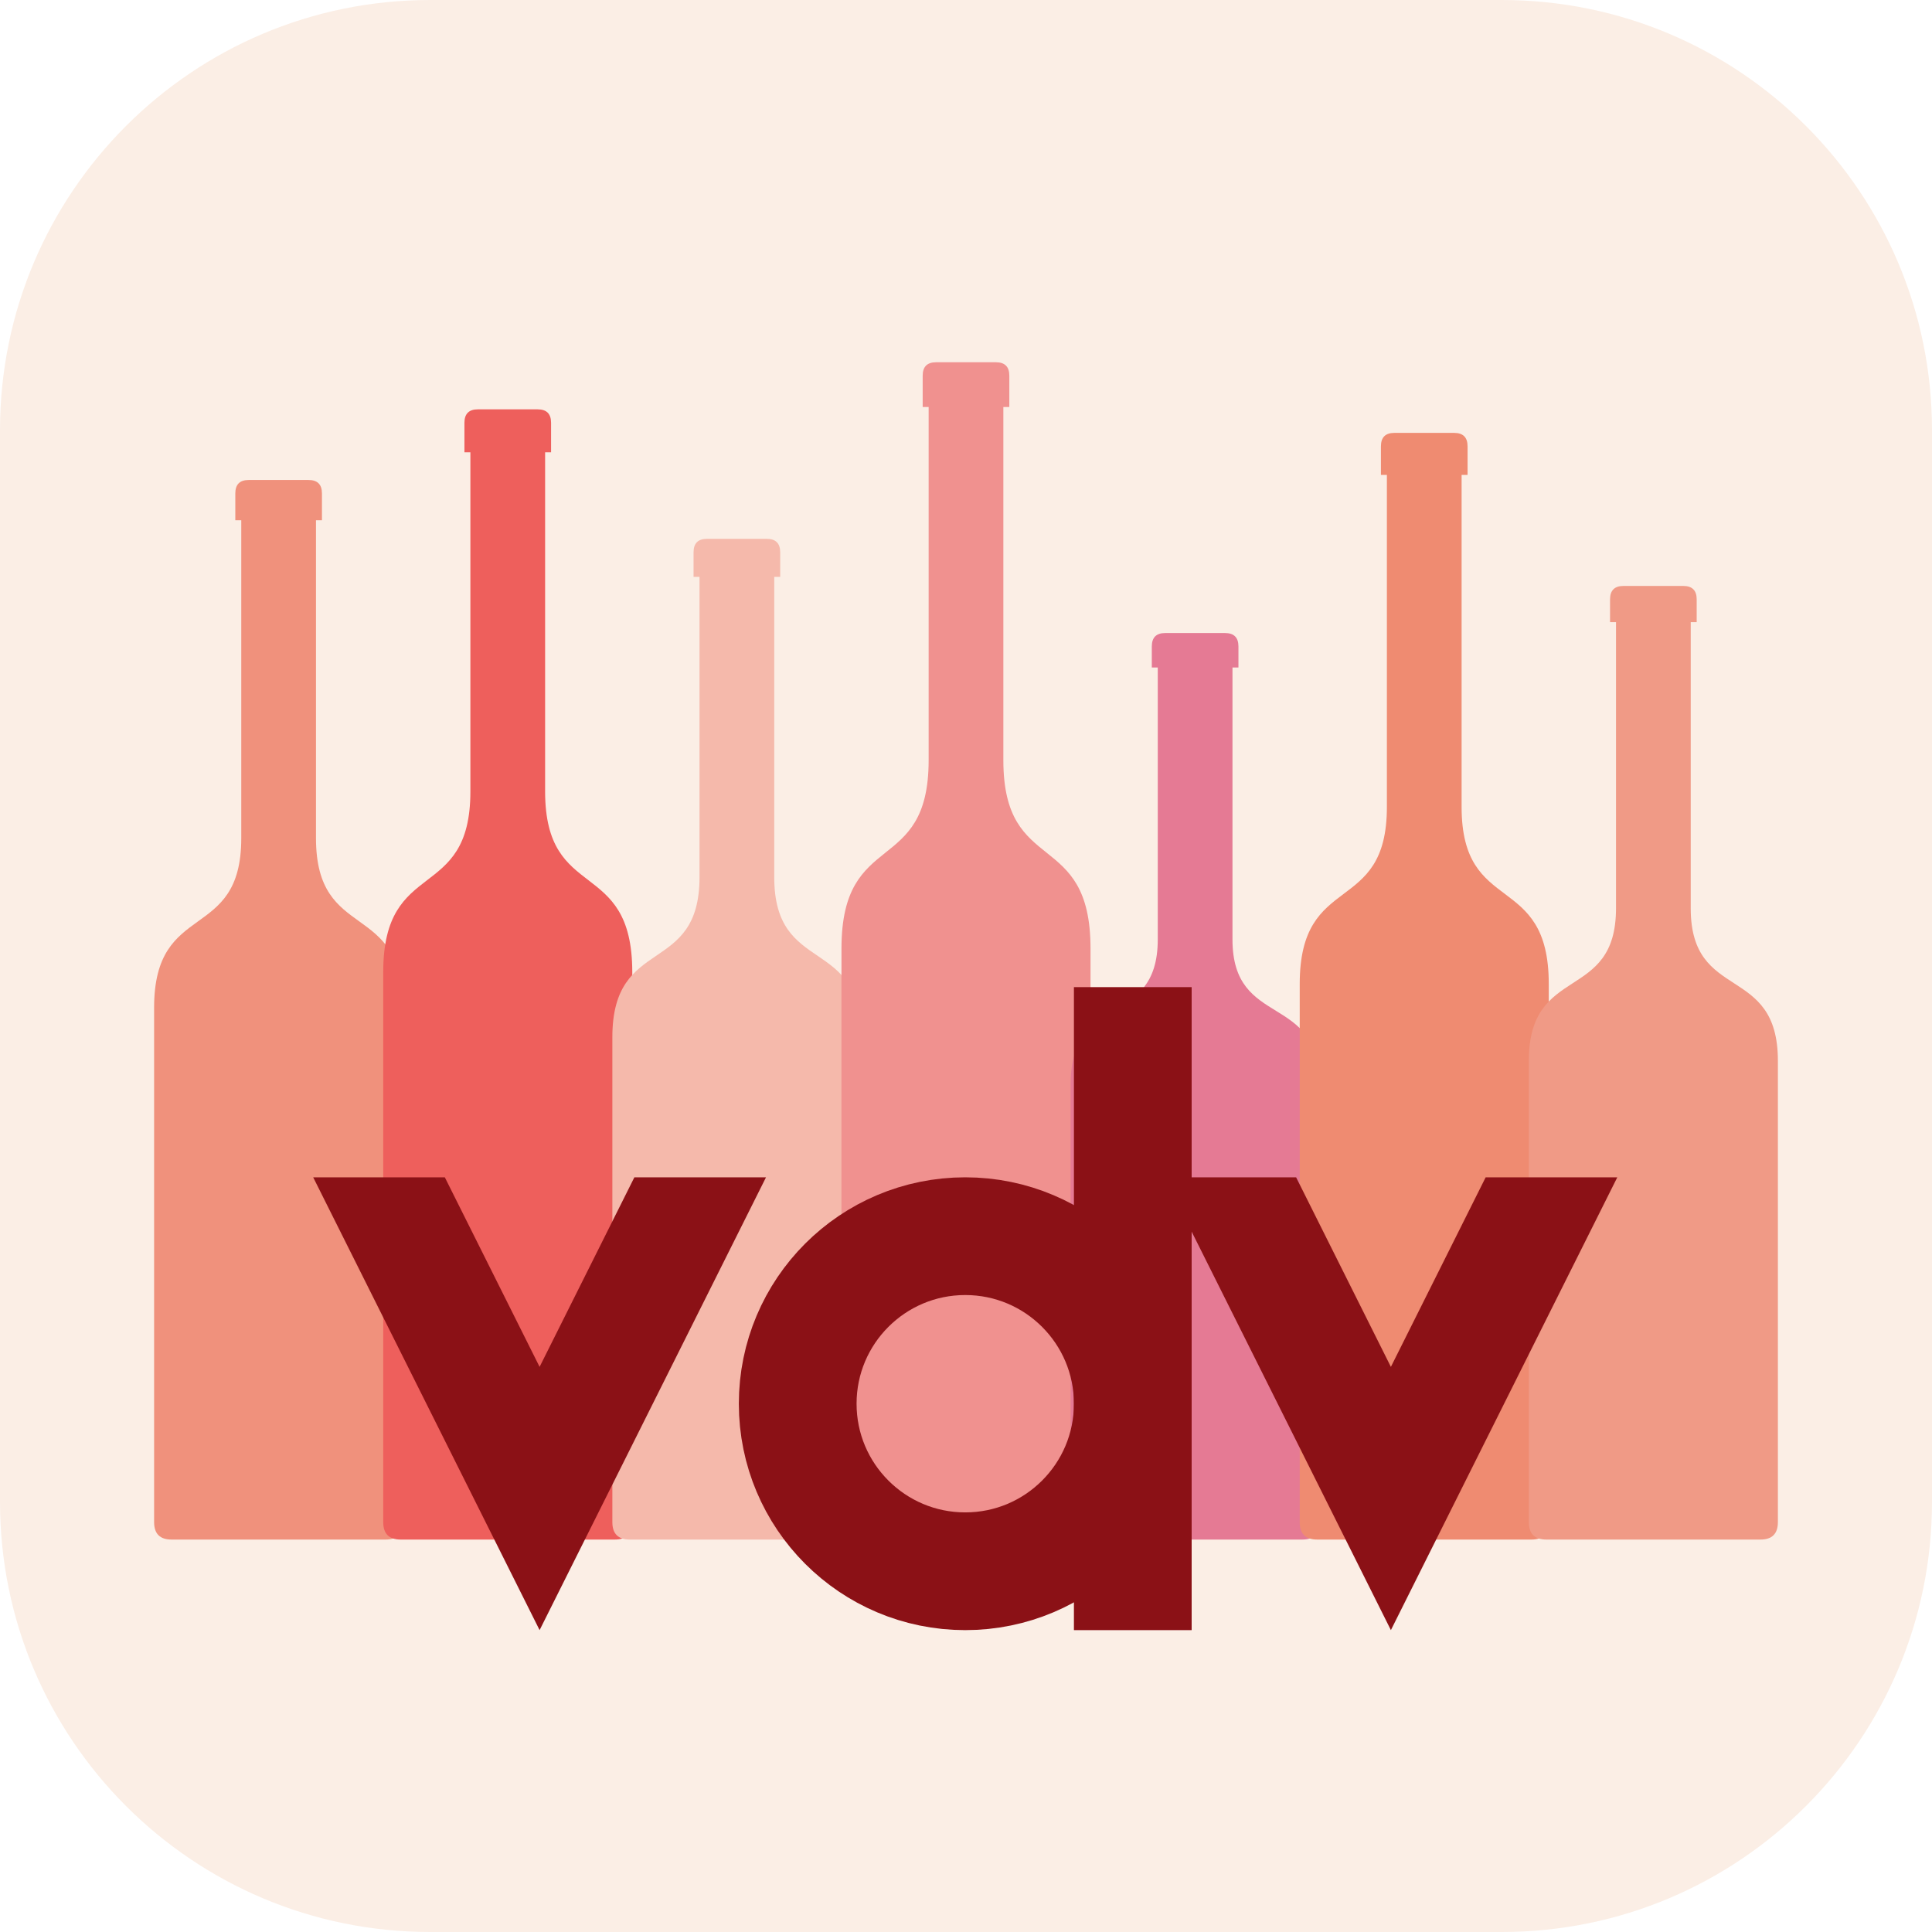
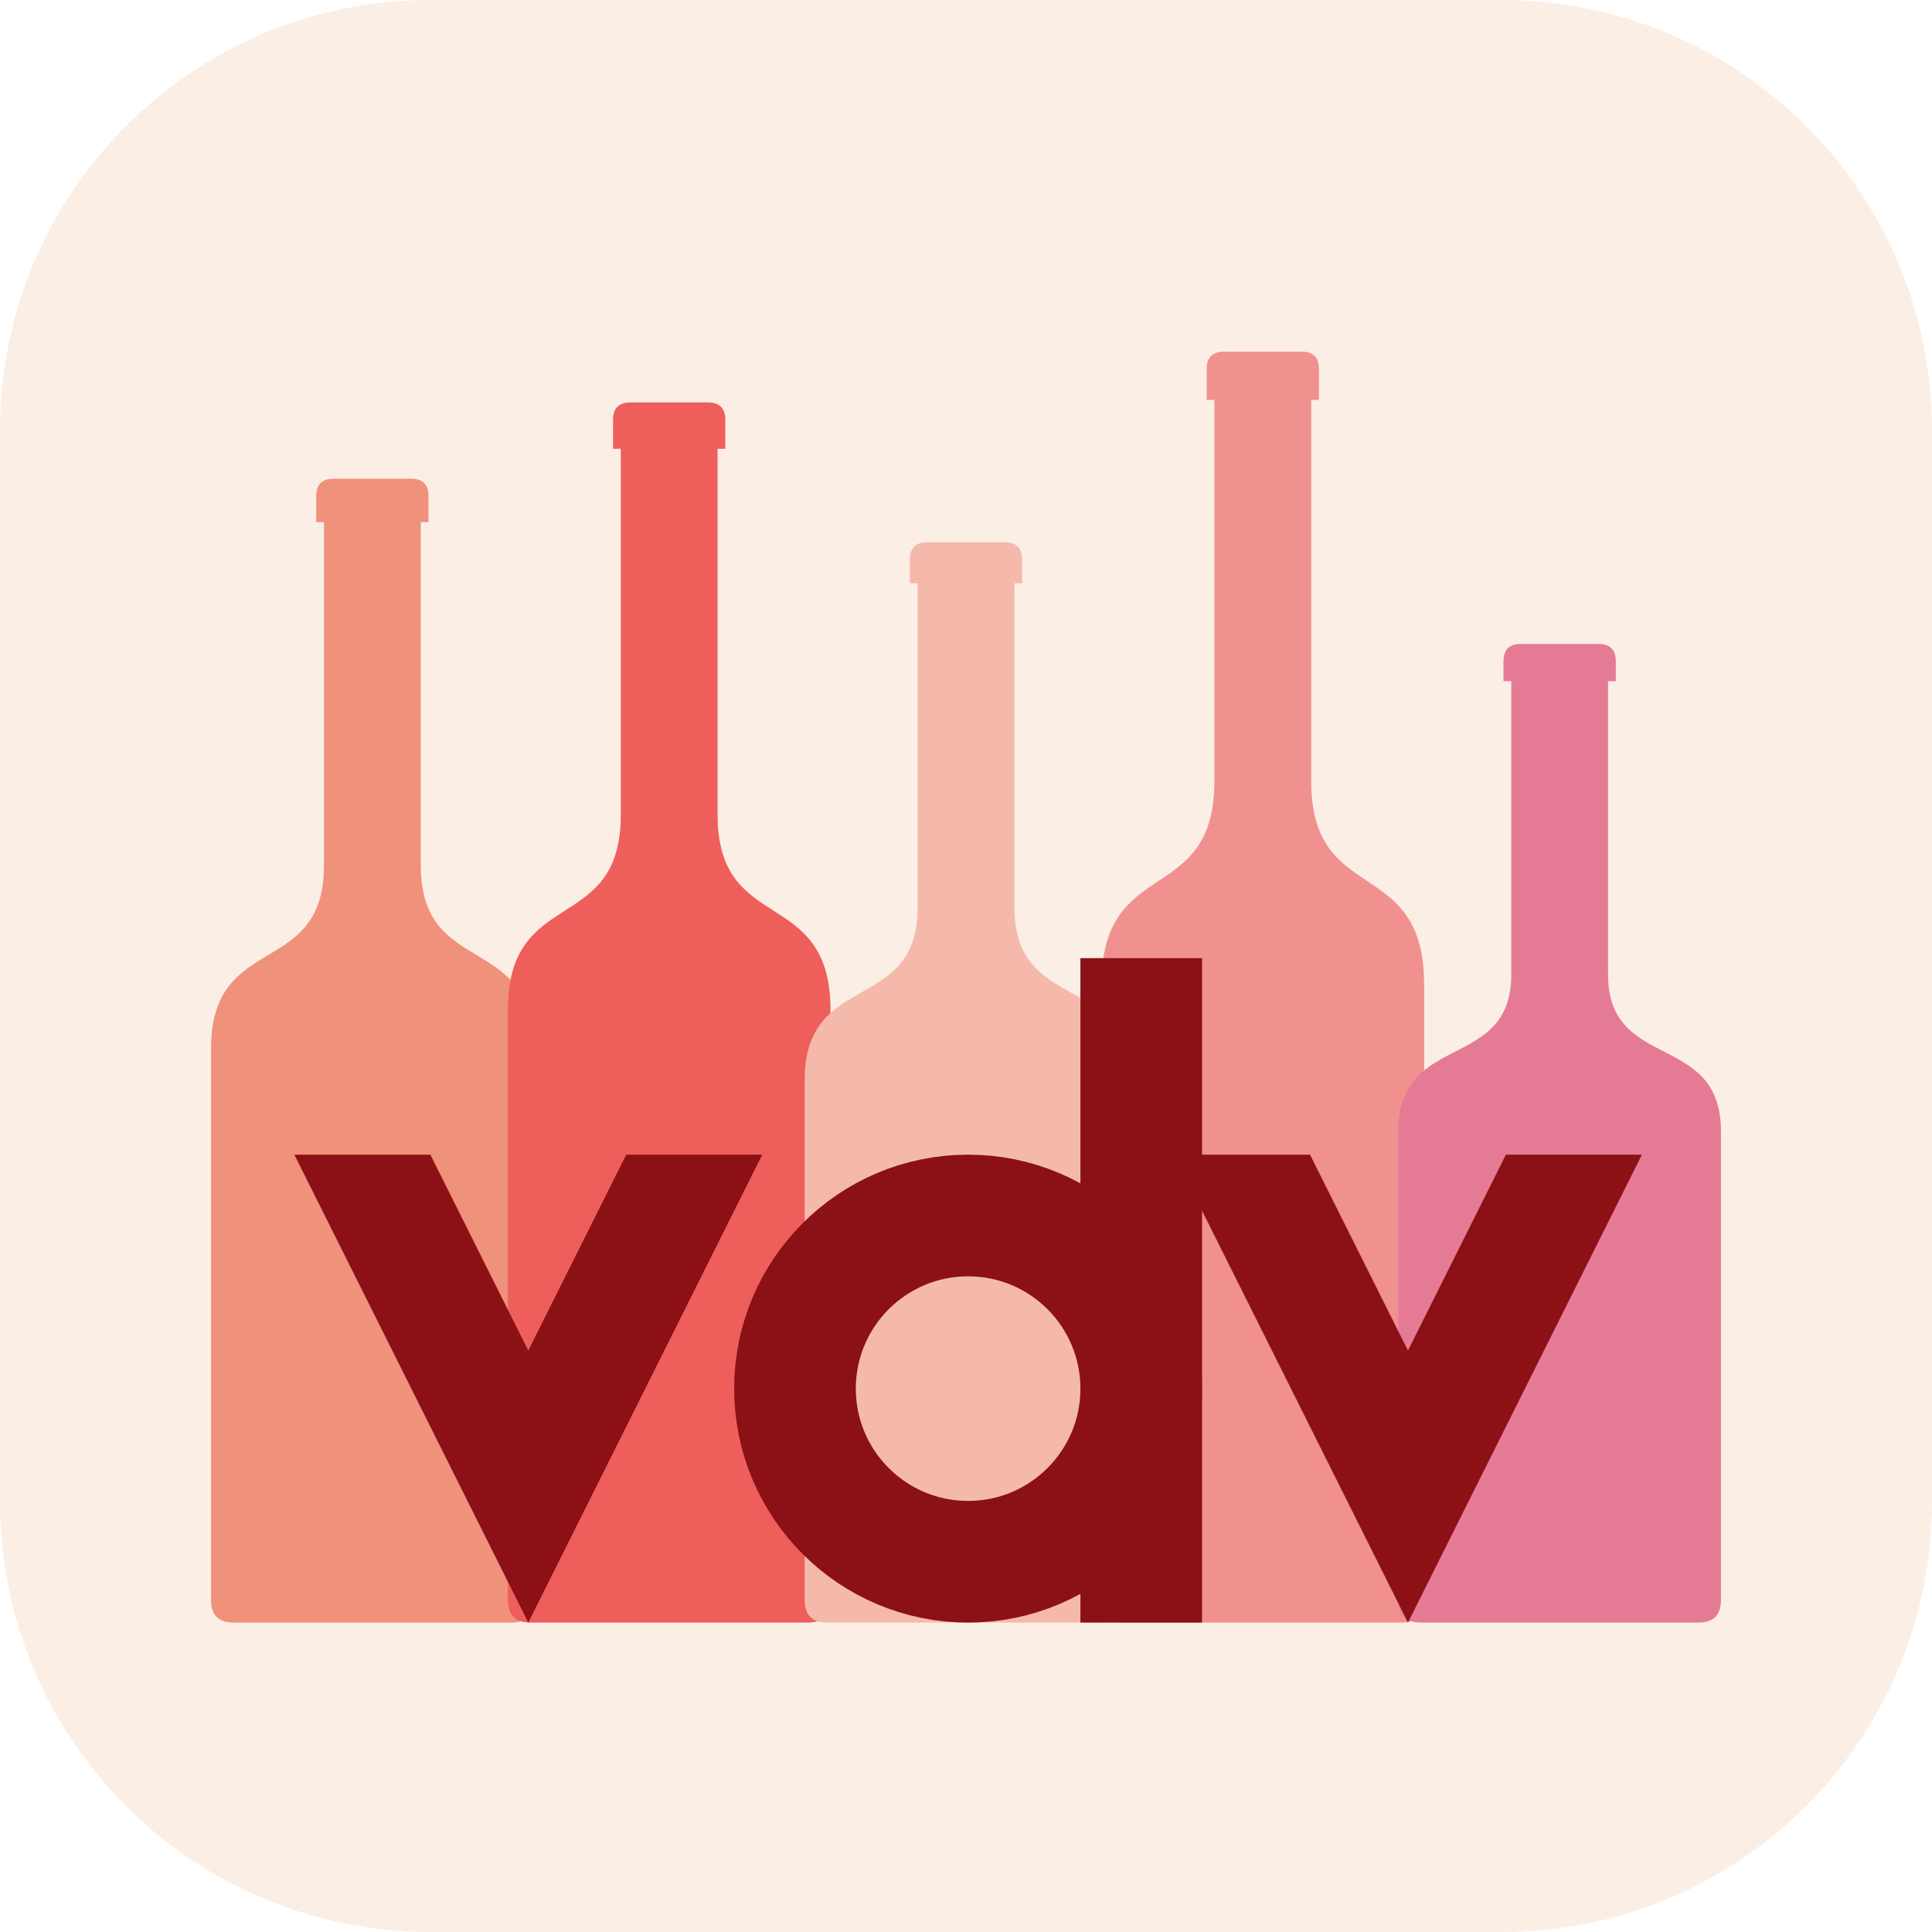
<svg xmlns="http://www.w3.org/2000/svg" viewBox="0 0 512 512" role="img" aria-label="Va de Vi">
  <rect width="512" height="512" rx="114" ry="114" fill="#fbeee5" />
  <g transform="translate(256 256) scale(1) translate(-256 -256)">
    <g>
-       <path d="M 62.36 130.76 Q 62.36 127.2 65.92 127.2 H 81.76 Q 85.32 127.2 85.32 130.76 V 137.87 H 83.74 V 222.11 C 83.74 249.97 106.84 238.28 106.84 267.04 V 403.38 Q 106.84 408 102.22 408 H 45.46 Q 40.84 408 40.84 403.38 V 267.04 C 40.84 238.28 63.94 249.97 63.94 222.11 V 137.87 H 62.36 Z" fill="#f0917c" />
-       <path d="M 123.08 112.04 Q 123.08 108.48 126.64 108.48 H 142.48 Q 146.04 108.48 146.04 112.04 V 119.86 H 144.46 V 209.72 C 144.46 239.43 167.56 226.97 167.56 257.64 V 403.38 Q 167.56 408 162.94 408 H 106.18 Q 101.56 408 101.56 403.38 V 257.64 C 101.56 226.97 124.66 239.43 124.66 209.72 V 119.86 H 123.08 Z" fill="#ee5f5c" />
-       <path d="M 183.8 146.36 Q 183.8 142.8 187.36 142.8 H 203.2 Q 206.76 142.8 206.76 146.36 V 152.88 H 205.18 V 232.44 C 205.18 258.75 228.28 247.71 228.28 274.87 V 403.38 Q 228.28 408 223.66 408 H 166.9 Q 162.28 408 162.28 403.38 V 274.87 C 162.28 247.71 185.38 258.75 185.38 232.44 V 152.88 H 183.8 Z" fill="#f5b9ab" />
-       <path d="M 244.52 99.56 Q 244.52 96 248.08 96 H 263.92 Q 267.48 96 267.48 99.56 V 107.86 H 265.9 V 201.46 C 265.9 232.41 289 219.43 289 251.38 V 403.38 Q 289 408 284.38 408 H 227.62 Q 223 408 223 403.38 V 251.38 C 223 219.43 246.1 232.41 246.1 201.46 V 107.86 H 244.52 Z" fill="#f0918f" />
-       <path d="M 305.24 171.32 Q 305.24 167.76 308.8 167.76 H 324.64 Q 328.2 167.76 328.2 171.32 V 176.89 H 326.62 V 248.96 C 326.62 272.79 349.72 262.8 349.72 287.4 V 403.38 Q 349.72 408 345.1 408 H 288.34 Q 283.72 408 283.72 403.38 V 287.4 C 283.72 262.8 306.82 272.79 306.82 248.96 V 176.89 H 305.24 Z" fill="#e57a94" />
-       <path d="M 365.96 118.28 Q 365.96 114.72 369.52 114.72 H 385.36 Q 388.92 114.72 388.92 118.28 V 125.86 H 387.34 V 213.85 C 387.34 242.94 410.44 230.74 410.44 260.77 V 403.38 Q 410.44 408 405.82 408 H 349.06 Q 344.44 408 344.44 403.38 V 260.77 C 344.44 230.74 367.54 242.94 367.54 213.85 V 125.86 H 365.96 Z" fill="#ef8b71" />
-       <path d="M 426.68 158.84 Q 426.68 155.28 430.24 155.28 H 446.08 Q 449.64 155.28 449.64 158.84 V 164.88 H 448.06 V 240.7 C 448.06 265.77 471.16 255.26 471.16 281.13 V 403.38 Q 471.16 408 466.54 408 H 409.78 Q 405.16 408 405.16 403.38 V 281.13 C 405.16 255.26 428.26 265.77 428.26 240.7 V 164.88 H 426.68 Z" fill="#f09a86" />
+       <path d="M 83.8 131.48 Q 83.8 126.86 88.42 126.86 H 108.94 Q 113.56 126.86 113.56 131.48 V 138.38 H 111.51 V 229.32 C 111.51 259.39 141.43 246.78 141.43 277.83 V 424.02 Q 141.43 430 135.45 430 H 61.92 Q 55.93 430 55.93 424.02 V 277.83 C 55.93 246.78 85.86 259.39 85.86 229.32 V 138.38 H 83.8 Z" fill="#f0917c" />
+       <path d="M 162.46 111.27 Q 162.46 106.65 167.08 106.65 H 187.6 Q 192.22 106.65 192.22 111.27 V 118.94 H 190.17 V 215.95 C 190.17 248.02 220.09 234.57 220.09 267.68 V 424.02 Q 220.09 430 214.11 430 H 140.58 Q 134.59 430 134.59 424.02 V 267.68 C 134.59 234.57 164.52 248.02 164.52 215.95 V 118.94 H 162.46 Z" fill="#ee5f5c" />
+       <path d="M 241.12 148.32 Q 241.12 143.7 245.74 143.7 H 266.26 Q 270.88 143.7 270.88 148.32 V 154.58 H 268.83 V 240.47 C 268.83 268.87 298.75 256.96 298.75 286.28 V 424.02 Q 298.75 430 292.77 430 H 219.24 Q 213.25 430 213.25 424.02 V 286.28 C 213.25 256.96 243.18 268.87 243.18 240.47 V 154.58 H 241.12 Z" fill="#f5b9ab" />
+       <path d="M 319.78 97.8 Q 319.78 93.18 324.4 93.18 H 344.92 Q 349.54 93.18 349.54 97.8 V 105.98 H 347.48 V 207.03 C 347.48 240.44 377.41 226.43 377.41 260.92 V 424.02 Q 377.41 430 371.42 430 H 297.9 Q 291.91 430 291.91 424.02 V 260.92 C 291.91 226.43 321.83 240.44 321.83 207.03 V 105.98 H 319.78 Z" fill="#f0918f" />
+       <path d="M 398.44 175.27 Q 398.44 170.65 403.06 170.65 H 423.58 Q 428.2 170.65 428.2 175.27 V 180.51 H 426.15 V 258.31 C 426.15 284.04 456.07 273.25 456.07 299.81 V 424.02 Q 456.07 430 450.09 430 H 376.56 Q 370.57 430 370.57 424.02 V 299.81 C 370.57 273.25 400.5 284.04 400.5 258.31 V 180.51 H 398.44 Z" fill="#e57a94" />
    </g>
-     <g transform="translate(83 432) scale(1.2) translate(0 -100)">
+     <g transform="translate(78 430) scale(1.24) translate(0 -100)">
      <path d="M 0 0 L 50 100 L 100 0 L 70.93 0 L 50 41.86 L 29.07 0 Z" fill="#8b1116" />
      <path d="M 107 50 a 37 37 0 1 0 74 0 a 37 37 0 1 0 -74 0" fill="none" stroke="#8b1116" stroke-width="26" />
      <path d="M 168 -42 h 26 v 142 h -26 Z" fill="#8b1116" />
      <path d="M 188 0 L 238 100 L 288 0 L 258.93 0 L 238 41.86 L 217.07 0 Z" fill="#8b1116" />
    </g>
  </g>
</svg>
